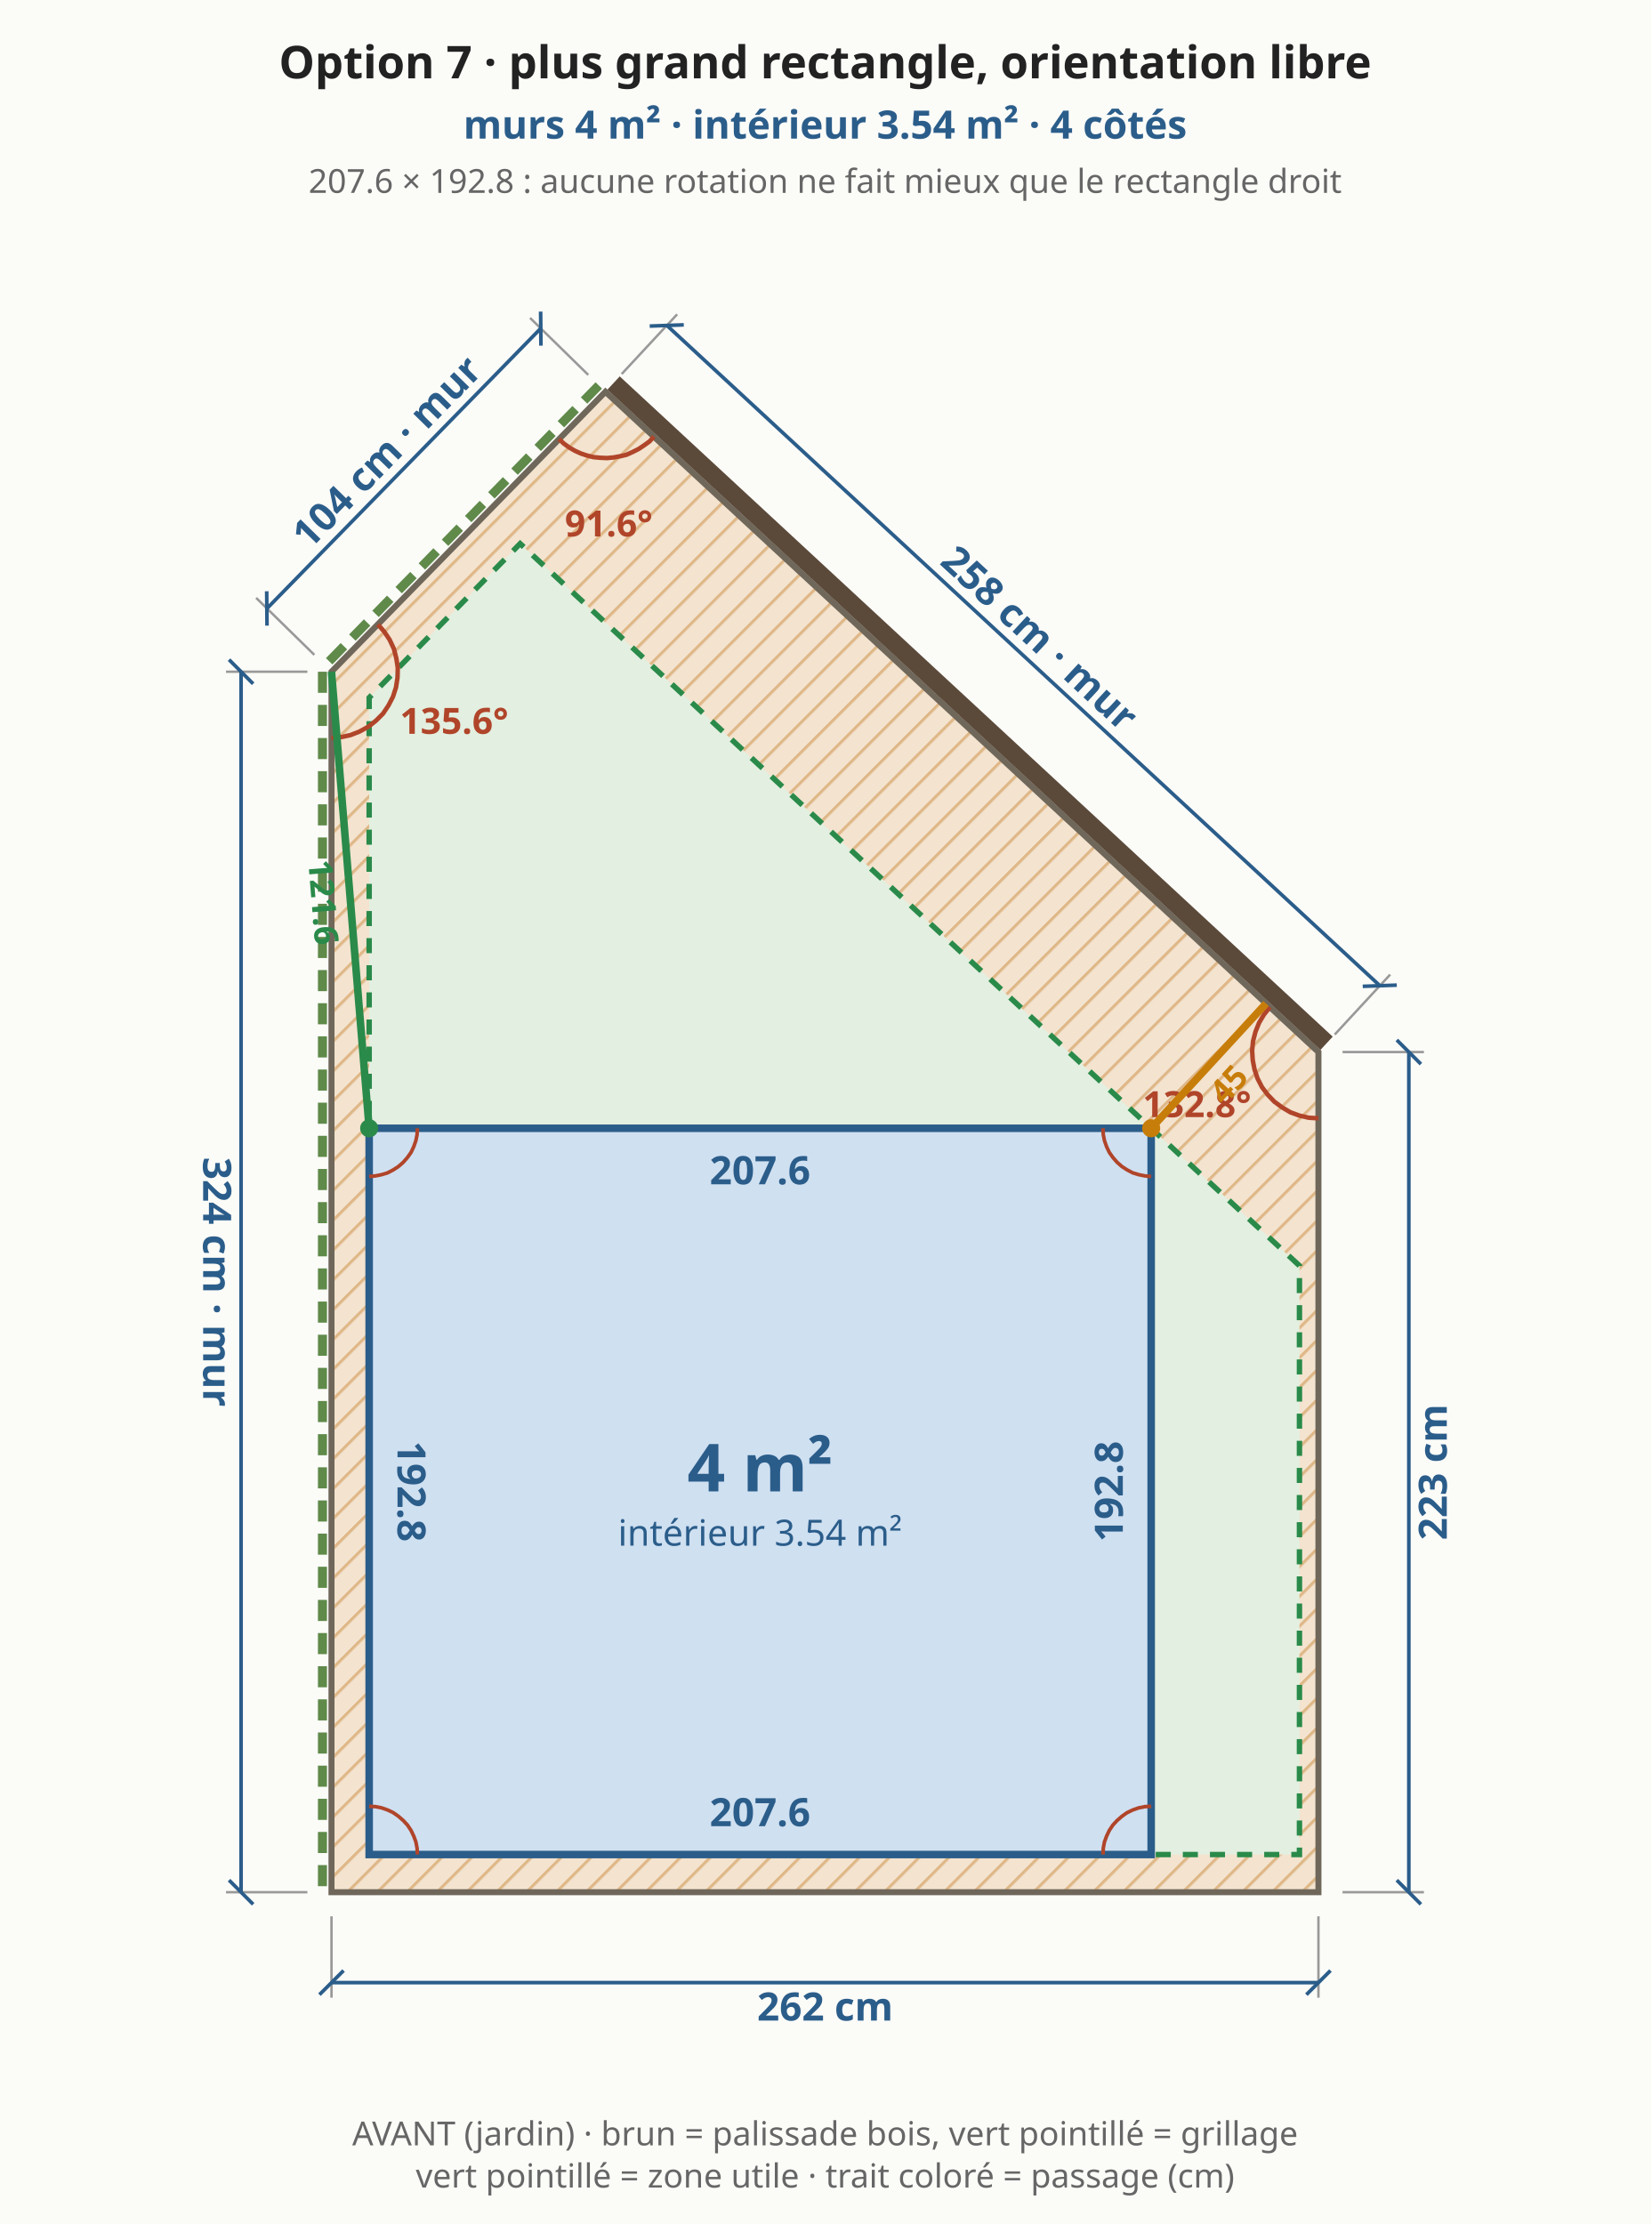
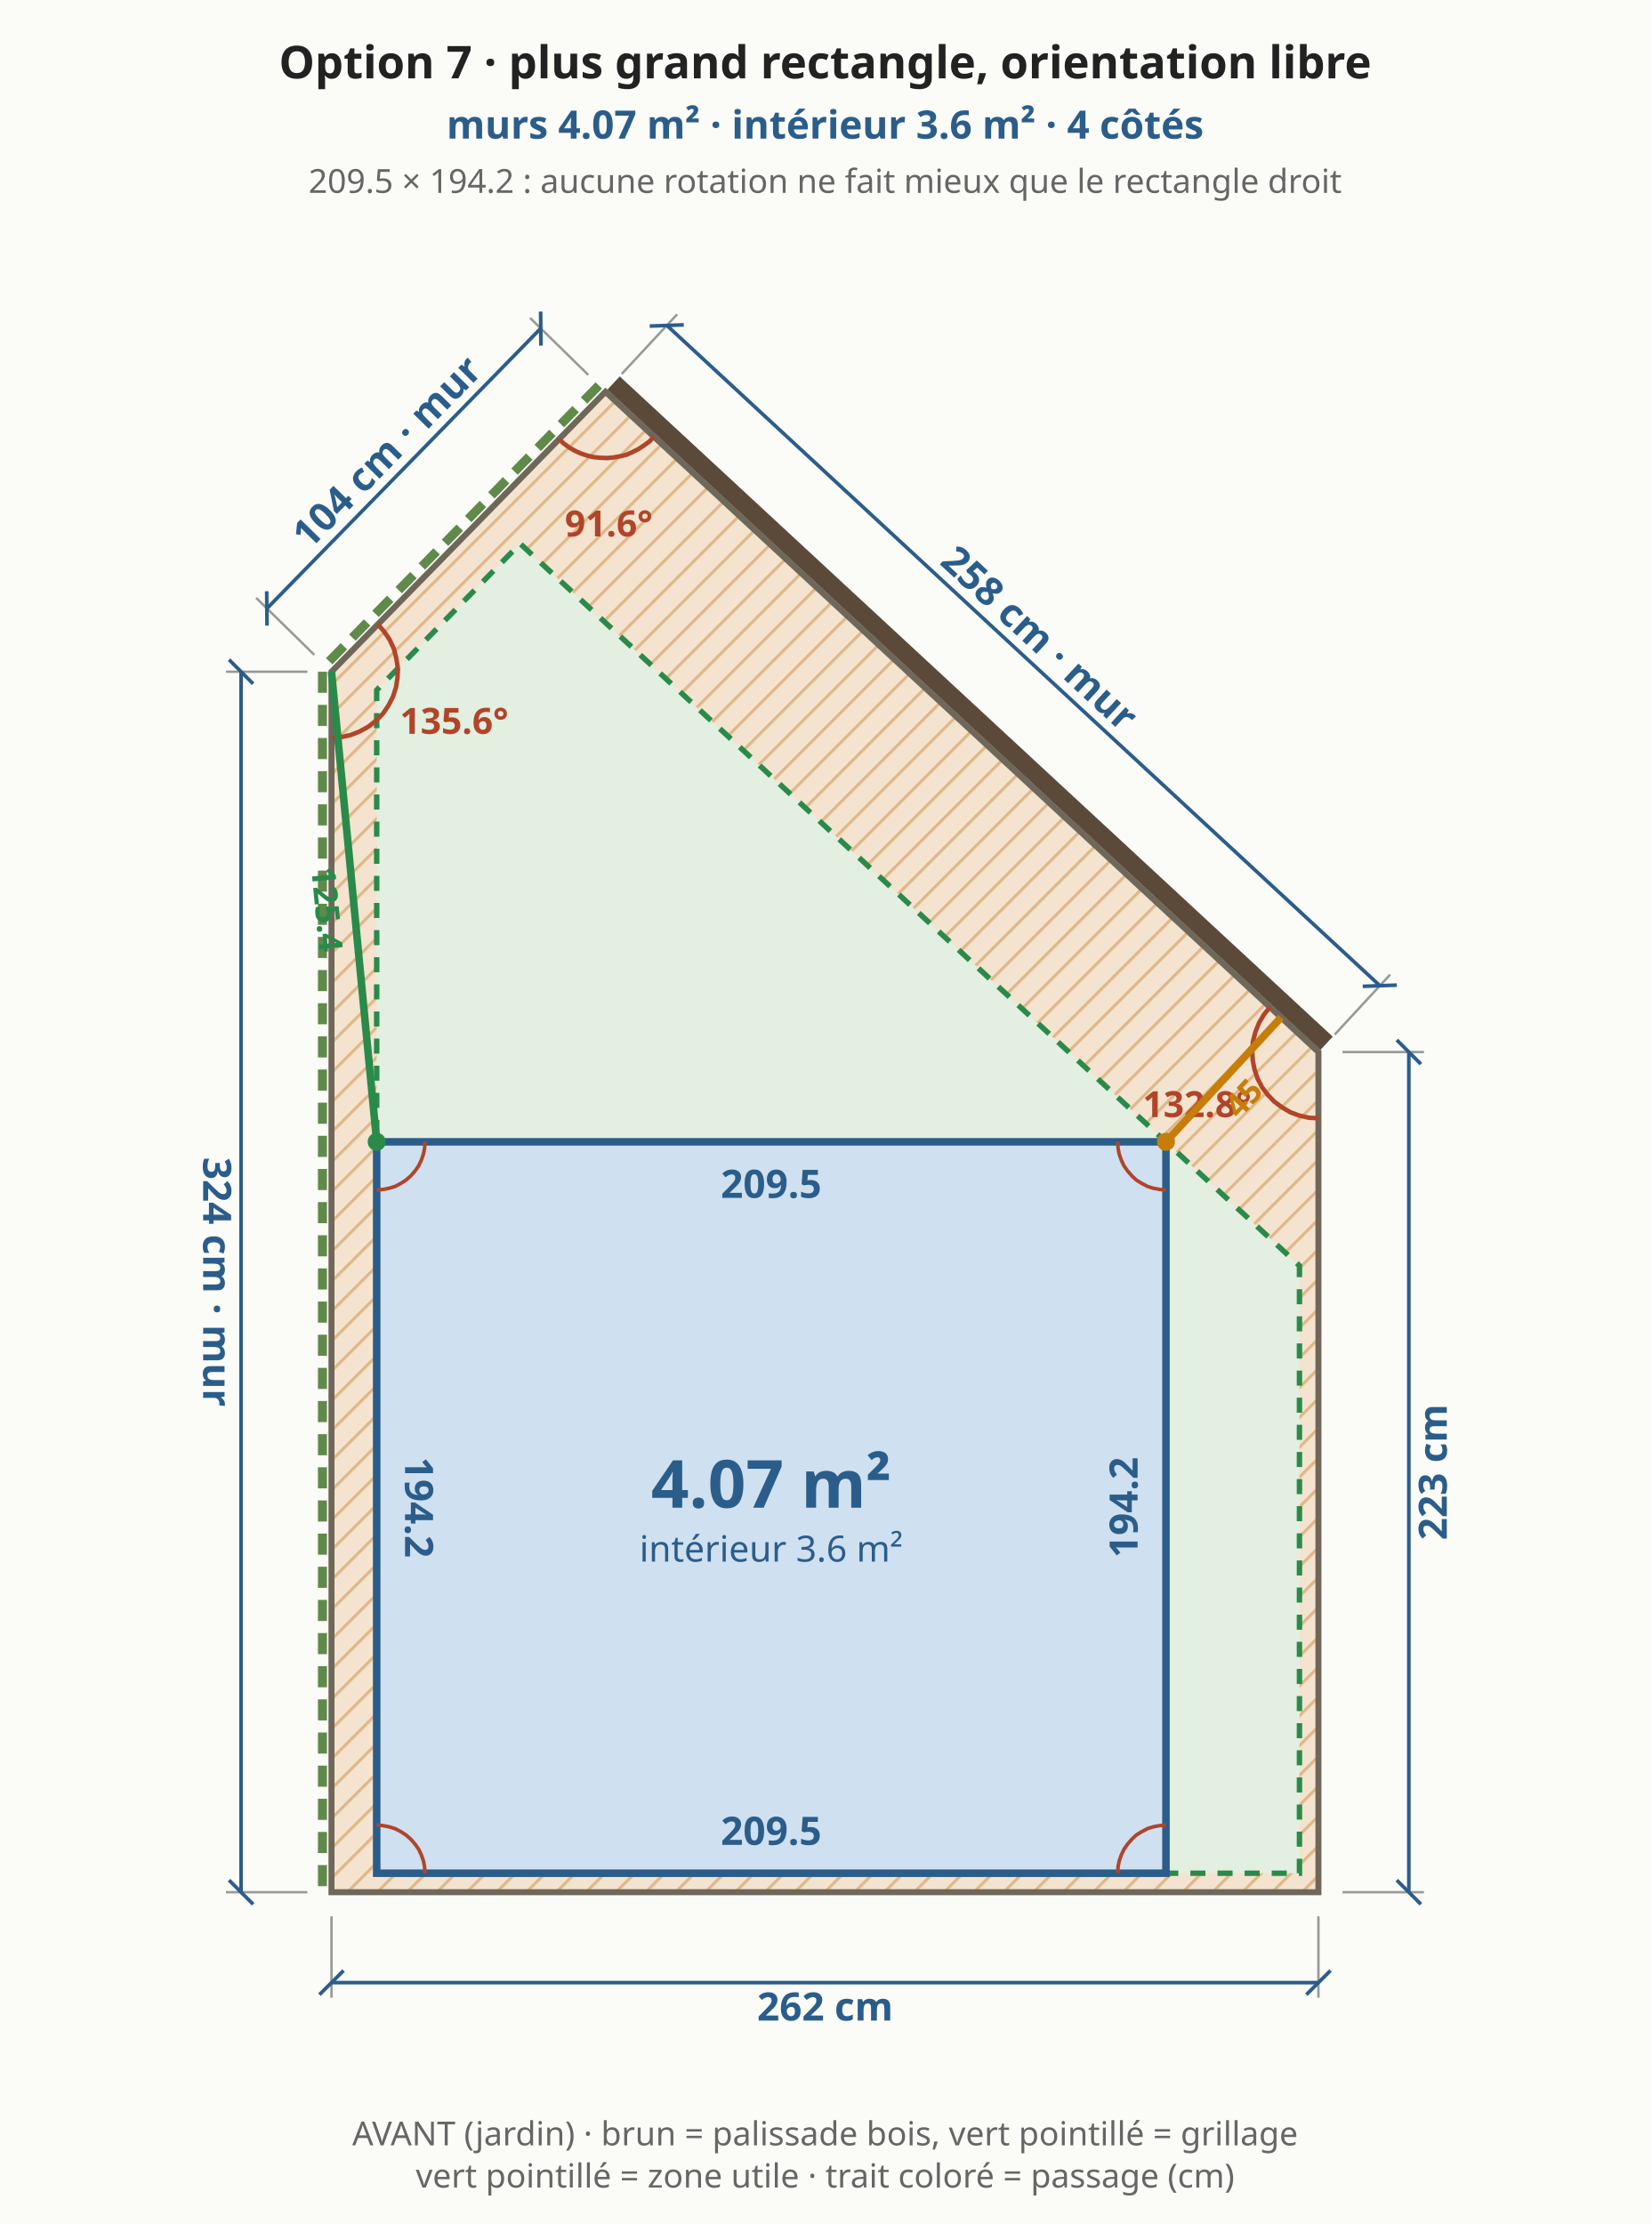
<svg xmlns="http://www.w3.org/2000/svg" viewBox="0 0 548 738" font-family="system-ui,sans-serif" font-size="13">
  <rect width="548" height="738" fill="#fbfbf8" />
  <defs>
    <pattern id="bande" width="7" height="7" patternUnits="userSpaceOnUse" patternTransform="rotate(45)">
      <rect width="7" height="7" fill="#f3e3cf" />
      <line x1="0" y1="0" x2="0" y2="7" stroke="#e0b98a" stroke-width="2" />
    </pattern>
  </defs>
  <polygon points="110.0,627.9 437.5,627.9 437.5,349.1 200.9,130.0 110.0,222.9" fill="url(#bande)" stroke="#6f675a" stroke-width="2" />
-   <polygon points="122.5,615.4 431.2,615.4 431.2,420.0 172.6,180.4 122.5,231.5" fill="#e3efe0" stroke="#2a8a4a" stroke-width="1.8" stroke-dasharray="5 4" />
+   <polygon points="125.0,621.6 431.2,621.6 431.2,420.0 172.6,180.4 125.0,229.0" fill="#e3efe0" stroke="#2a8a4a" stroke-width="1.8" stroke-dasharray="5 4" />
  <line x1="110.0" y1="635.9" x2="110.0" y2="662.9" stroke="#999" stroke-width="0.8" />
  <line x1="437.5" y1="635.9" x2="437.5" y2="662.9" stroke="#999" stroke-width="0.8" />
  <line x1="110.0" y1="657.9" x2="437.5" y2="657.9" stroke="#2b5d8a" stroke-width="1.2" />
  <line x1="106.0" y1="661.9" x2="114.0" y2="653.9" stroke="#2b5d8a" stroke-width="1.2" />
  <line x1="433.5" y1="661.9" x2="441.5" y2="653.9" stroke="#2b5d8a" stroke-width="1.2" />
  <text x="273.8" y="665.9" text-anchor="middle" dominant-baseline="middle" fill="#2b5d8a" font-size="13" font-weight="bold" transform="rotate(0.0 273.8 665.9)">262 cm</text>
  <line x1="445.5" y1="627.9" x2="472.5" y2="627.9" stroke="#999" stroke-width="0.8" />
  <line x1="445.5" y1="349.1" x2="472.5" y2="349.1" stroke="#999" stroke-width="0.8" />
  <line x1="467.5" y1="627.9" x2="467.5" y2="349.1" stroke="#2b5d8a" stroke-width="1.2" />
  <line x1="471.5" y1="631.9" x2="463.5" y2="623.9" stroke="#2b5d8a" stroke-width="1.2" />
  <line x1="471.5" y1="353.1" x2="463.5" y2="345.1" stroke="#2b5d8a" stroke-width="1.2" />
  <text x="475.5" y="488.5" text-anchor="middle" dominant-baseline="middle" fill="#2b5d8a" font-size="13" font-weight="bold" transform="rotate(-90.0 475.5 488.5)">223 cm</text>
  <line x1="440.2" y1="346.2" x2="203.6" y2="127.1" stroke="#5b4a3a" stroke-width="6" />
  <line x1="442.9" y1="343.3" x2="461.3" y2="323.4" stroke="#999" stroke-width="0.8" />
  <line x1="206.3" y1="124.1" x2="224.7" y2="104.3" stroke="#999" stroke-width="0.8" />
  <line x1="457.9" y1="327.1" x2="221.3" y2="108.0" stroke="#2b5d8a" stroke-width="1.2" />
  <line x1="463.5" y1="326.9" x2="452.2" y2="327.3" stroke="#2b5d8a" stroke-width="1.2" />
  <line x1="226.9" y1="107.8" x2="215.6" y2="108.2" stroke="#2b5d8a" stroke-width="1.2" />
  <text x="345.0" y="211.7" text-anchor="middle" dominant-baseline="middle" fill="#2b5d8a" font-size="13" font-weight="bold" transform="rotate(42.8 345.0 211.7)">258 cm · mur</text>
  <line x1="198.7" y1="127.9" x2="107.9" y2="220.8" stroke="#5f8a4a" stroke-width="3" stroke-dasharray="7 4" />
  <line x1="195.2" y1="124.4" x2="175.9" y2="105.5" stroke="#999" stroke-width="0.8" />
  <line x1="104.3" y1="217.3" x2="85.0" y2="198.4" stroke="#999" stroke-width="0.8" />
  <line x1="179.4" y1="109.0" x2="88.6" y2="201.9" stroke="#2b5d8a" stroke-width="1.2" />
  <line x1="179.4" y1="103.4" x2="179.5" y2="114.7" stroke="#2b5d8a" stroke-width="1.2" />
  <line x1="88.5" y1="196.2" x2="88.6" y2="207.6" stroke="#2b5d8a" stroke-width="1.2" />
  <text x="128.3" y="149.9" text-anchor="middle" dominant-baseline="middle" fill="#2b5d8a" font-size="13" font-weight="bold" transform="rotate(-45.6 128.3 149.9)">104 cm · mur</text>
  <line x1="107.0" y1="222.9" x2="107.0" y2="627.9" stroke="#5f8a4a" stroke-width="3" stroke-dasharray="7 4" />
  <line x1="102.0" y1="222.9" x2="75.0" y2="222.9" stroke="#999" stroke-width="0.8" />
  <line x1="102.0" y1="627.9" x2="75.0" y2="627.9" stroke="#999" stroke-width="0.8" />
  <line x1="80.0" y1="222.9" x2="80.0" y2="627.9" stroke="#2b5d8a" stroke-width="1.2" />
  <line x1="76.0" y1="218.9" x2="84.0" y2="226.9" stroke="#2b5d8a" stroke-width="1.2" />
  <line x1="76.0" y1="623.9" x2="84.0" y2="631.9" stroke="#2b5d8a" stroke-width="1.2" />
  <text x="72.0" y="425.4" text-anchor="middle" dominant-baseline="middle" fill="#2b5d8a" font-size="13" font-weight="bold" transform="rotate(90.0 72.0 425.4)">324 cm · mur</text>
  <polyline points="421.4,334.2 419.4,336.7 417.8,339.4 416.6,342.4 415.8,345.5 415.5,348.6 415.7,351.8 416.3,354.9 417.3,357.9 418.8,360.8 420.7,363.3 422.9,365.6 425.5,367.5 428.2,369.1 431.2,370.2 434.3,370.9 437.5,371.1" fill="none" stroke="#b0452a" stroke-width="1.5" />
  <text x="397.2" y="370.7" text-anchor="middle" fill="#b0452a" font-size="12" font-weight="bold">132.8°</text>
  <polyline points="185.5,145.7 187.1,147.2 188.9,148.5 190.8,149.6 192.8,150.5 194.9,151.2 197.0,151.7 199.2,151.9 201.4,152.0 203.6,151.8 205.8,151.4 207.9,150.9 209.9,150.0 211.9,149.0 213.7,147.8 215.5,146.5 217.0,144.9" fill="none" stroke="#b0452a" stroke-width="1.5" />
  <text x="202.0" y="178.0" text-anchor="middle" fill="#b0452a" font-size="12" font-weight="bold">91.6°</text>
  <polyline points="110.0,244.9 113.2,244.6 116.4,243.9 119.4,242.7 122.3,241.1 124.8,239.1 127.1,236.8 128.9,234.1 130.4,231.2 131.4,228.1 131.9,224.9 132.0,221.6 131.5,218.4 130.7,215.3 129.3,212.3 127.5,209.6 125.4,207.2" fill="none" stroke="#b0452a" stroke-width="1.5" />
  <text x="150.7" y="243.5" text-anchor="middle" fill="#b0452a" font-size="12" font-weight="bold">135.6°</text>
-   <polygon points="122.5,615.4 382.0,615.4 382.0,374.4 122.5,374.4" fill="#cfe0f1" stroke="#2b5d8a" stroke-width="2.5" />
-   <text x="252.2" y="601.4" text-anchor="middle" dominant-baseline="middle" fill="#2b5d8a" font-size="13" font-weight="bold" transform="rotate(0.0 252.2 601.4)">207.6</text>
-   <text x="368.0" y="494.9" text-anchor="middle" dominant-baseline="middle" fill="#2b5d8a" font-size="13" font-weight="bold" transform="rotate(-90.0 368.0 494.9)">192.8</text>
-   <text x="252.2" y="388.4" text-anchor="middle" dominant-baseline="middle" fill="#2b5d8a" font-size="13" font-weight="bold" transform="rotate(0.0 252.2 388.4)">207.6</text>
-   <text x="136.5" y="494.9" text-anchor="middle" dominant-baseline="middle" fill="#2b5d8a" font-size="13" font-weight="bold" transform="rotate(90.0 136.5 494.9)">192.8</text>
-   <polyline points="138.5,615.4 138.4,613.3 138.0,611.2 137.3,609.3 136.4,607.4 135.2,605.6 133.8,604.1 132.2,602.7 130.5,601.5 128.6,600.6 126.6,599.9 124.6,599.5 122.5,599.4" fill="none" stroke="#b0452a" stroke-width="1.2" />
-   <polyline points="382.0,599.4 379.9,599.5 377.9,599.9 375.9,600.6 374.0,601.5 372.3,602.7 370.7,604.1 369.3,605.6 368.1,607.4 367.2,609.3 366.5,611.2 366.1,613.3 366.0,615.4" fill="none" stroke="#b0452a" stroke-width="1.2" />
-   <polyline points="366.0,374.4 366.1,376.5 366.5,378.5 367.2,380.5 368.1,382.4 369.3,384.1 370.7,385.7 372.3,387.1 374.0,388.2 375.9,389.2 377.9,389.8 379.9,390.2 382.0,390.4" fill="none" stroke="#b0452a" stroke-width="1.2" />
-   <polyline points="122.5,390.4 124.6,390.2 126.6,389.8 128.6,389.2 130.5,388.2 132.2,387.1 133.8,385.7 135.2,384.1 136.4,382.4 137.3,380.5 138.0,378.5 138.4,376.5 138.5,374.4" fill="none" stroke="#b0452a" stroke-width="1.2" />
-   <line x1="382.0" y1="374.4" x2="420.1" y2="333.0" stroke="#c77d0a" stroke-width="2.5" />
-   <circle cx="382.0" cy="374.4" r="3" fill="#c77d0a" />
-   <text x="407.7" y="359.8" text-anchor="middle" dominant-baseline="middle" fill="#c77d0a" font-size="11" font-weight="bold" transform="rotate(-47.3 407.7 359.8)">45</text>
-   <line x1="122.5" y1="374.4" x2="110.0" y2="222.9" stroke="#2a8a4a" stroke-width="2.5" />
-   <circle cx="122.5" cy="374.4" r="3" fill="#2a8a4a" />
-   <text x="107.3" y="299.4" text-anchor="middle" dominant-baseline="middle" fill="#2a8a4a" font-size="11" font-weight="bold" transform="rotate(85.3 107.3 299.4)">121.6</text>
-   <text x="252.2" y="494.9" text-anchor="middle" fill="#2b5d8a" font-size="22" font-weight="bold">4 m²</text>
-   <text x="252.2" y="512.9" text-anchor="middle" fill="#2b5d8a" font-size="12" font-weight="normal">intérieur 3.54 m²</text>
+   <polygon points="125.0,621.6 386.9,621.6 386.9,378.9 125.0,378.9" fill="#cfe0f1" stroke="#2b5d8a" stroke-width="2.5" />
+   <text x="255.9" y="607.6" text-anchor="middle" dominant-baseline="middle" fill="#2b5d8a" font-size="13" font-weight="bold" transform="rotate(0.0 255.9 607.6)">209.5</text>
+   <text x="372.9" y="500.2" text-anchor="middle" dominant-baseline="middle" fill="#2b5d8a" font-size="13" font-weight="bold" transform="rotate(-90.0 372.9 500.2)">194.2</text>
+   <text x="255.9" y="392.9" text-anchor="middle" dominant-baseline="middle" fill="#2b5d8a" font-size="13" font-weight="bold" transform="rotate(0.0 255.9 392.9)">209.5</text>
+   <text x="139.0" y="500.2" text-anchor="middle" dominant-baseline="middle" fill="#2b5d8a" font-size="13" font-weight="bold" transform="rotate(90.0 139.0 500.2)">194.2</text>
+   <polyline points="141.0,621.6 140.9,619.5 140.5,617.5 139.8,615.5 138.9,613.6 137.7,611.9 136.3,610.3 134.7,608.9 133.0,607.8 131.1,606.8 129.1,606.2 127.1,605.8 125.0,605.6" fill="none" stroke="#b0452a" stroke-width="1.2" />
+   <polyline points="386.9,605.6 384.8,605.8 382.7,606.2 380.8,606.8 378.9,607.8 377.1,608.9 375.6,610.3 374.2,611.9 373.0,613.6 372.1,615.5 371.4,617.5 371.0,619.5 370.9,621.6" fill="none" stroke="#b0452a" stroke-width="1.2" />
+   <polyline points="370.9,378.9 371.0,381.0 371.4,383.0 372.1,385.0 373.0,386.9 374.2,388.6 375.6,390.2 377.1,391.6 378.9,392.7 380.8,393.7 382.7,394.3 384.8,394.7 386.9,394.9" fill="none" stroke="#b0452a" stroke-width="1.2" />
+   <polyline points="125.0,394.9 127.1,394.7 129.1,394.3 131.1,393.7 133.0,392.7 134.7,391.6 136.3,390.2 137.7,388.6 138.9,386.9 139.8,385.0 140.5,383.0 140.9,381.0 141.0,378.9" fill="none" stroke="#b0452a" stroke-width="1.2" />
+   <line x1="386.9" y1="378.9" x2="425.1" y2="337.6" stroke="#c77d0a" stroke-width="2.5" />
+   <circle cx="386.9" cy="378.9" r="3" fill="#c77d0a" />
+   <text x="412.6" y="364.4" text-anchor="middle" dominant-baseline="middle" fill="#c77d0a" font-size="11" font-weight="bold" transform="rotate(-47.2 412.6 364.4)">45</text>
+   <line x1="125.0" y1="378.9" x2="110.0" y2="222.9" stroke="#2a8a4a" stroke-width="2.5" />
+   <circle cx="125.0" cy="378.9" r="3" fill="#2a8a4a" />
+   <text x="108.5" y="301.7" text-anchor="middle" dominant-baseline="middle" fill="#2a8a4a" font-size="11" font-weight="bold" transform="rotate(84.5 108.5 301.7)">125.4</text>
+   <text x="255.9" y="500.3" text-anchor="middle" fill="#2b5d8a" font-size="22" font-weight="bold">4.07 m²</text>
+   <text x="255.9" y="518.2" text-anchor="middle" fill="#2b5d8a" font-size="12" font-weight="normal">intérieur 3.6 m²</text>
  <text x="273.8" y="26.0" text-anchor="middle" fill="#222" font-size="15" font-weight="bold">Option 7 · plus grand rectangle, orientation libre</text>
-   <text x="273.8" y="46.0" text-anchor="middle" fill="#2b5d8a" font-size="13" font-weight="bold">murs 4 m² · intérieur 3.54 m² · 4 côtés</text>
-   <text x="273.8" y="64.0" text-anchor="middle" fill="#666" font-size="11" font-weight="normal">207.6 × 192.8 : aucune rotation ne fait mieux que le rectangle droit</text>
+   <text x="273.8" y="46.0" text-anchor="middle" fill="#2b5d8a" font-size="13" font-weight="bold">murs 4.07 m² · intérieur 3.6 m² · 4 côtés</text>
+   <text x="273.8" y="64.0" text-anchor="middle" fill="#666" font-size="11" font-weight="normal">209.5 × 194.2 : aucune rotation ne fait mieux que le rectangle droit</text>
  <text x="273.8" y="711.9" text-anchor="middle" fill="#666" font-size="11" font-weight="normal">AVANT (jardin) · brun = palissade bois, vert pointillé = grillage</text>
  <text x="273.8" y="725.9" text-anchor="middle" fill="#666" font-size="11" font-weight="normal">vert pointillé = zone utile · trait coloré = passage (cm)</text>
</svg>
